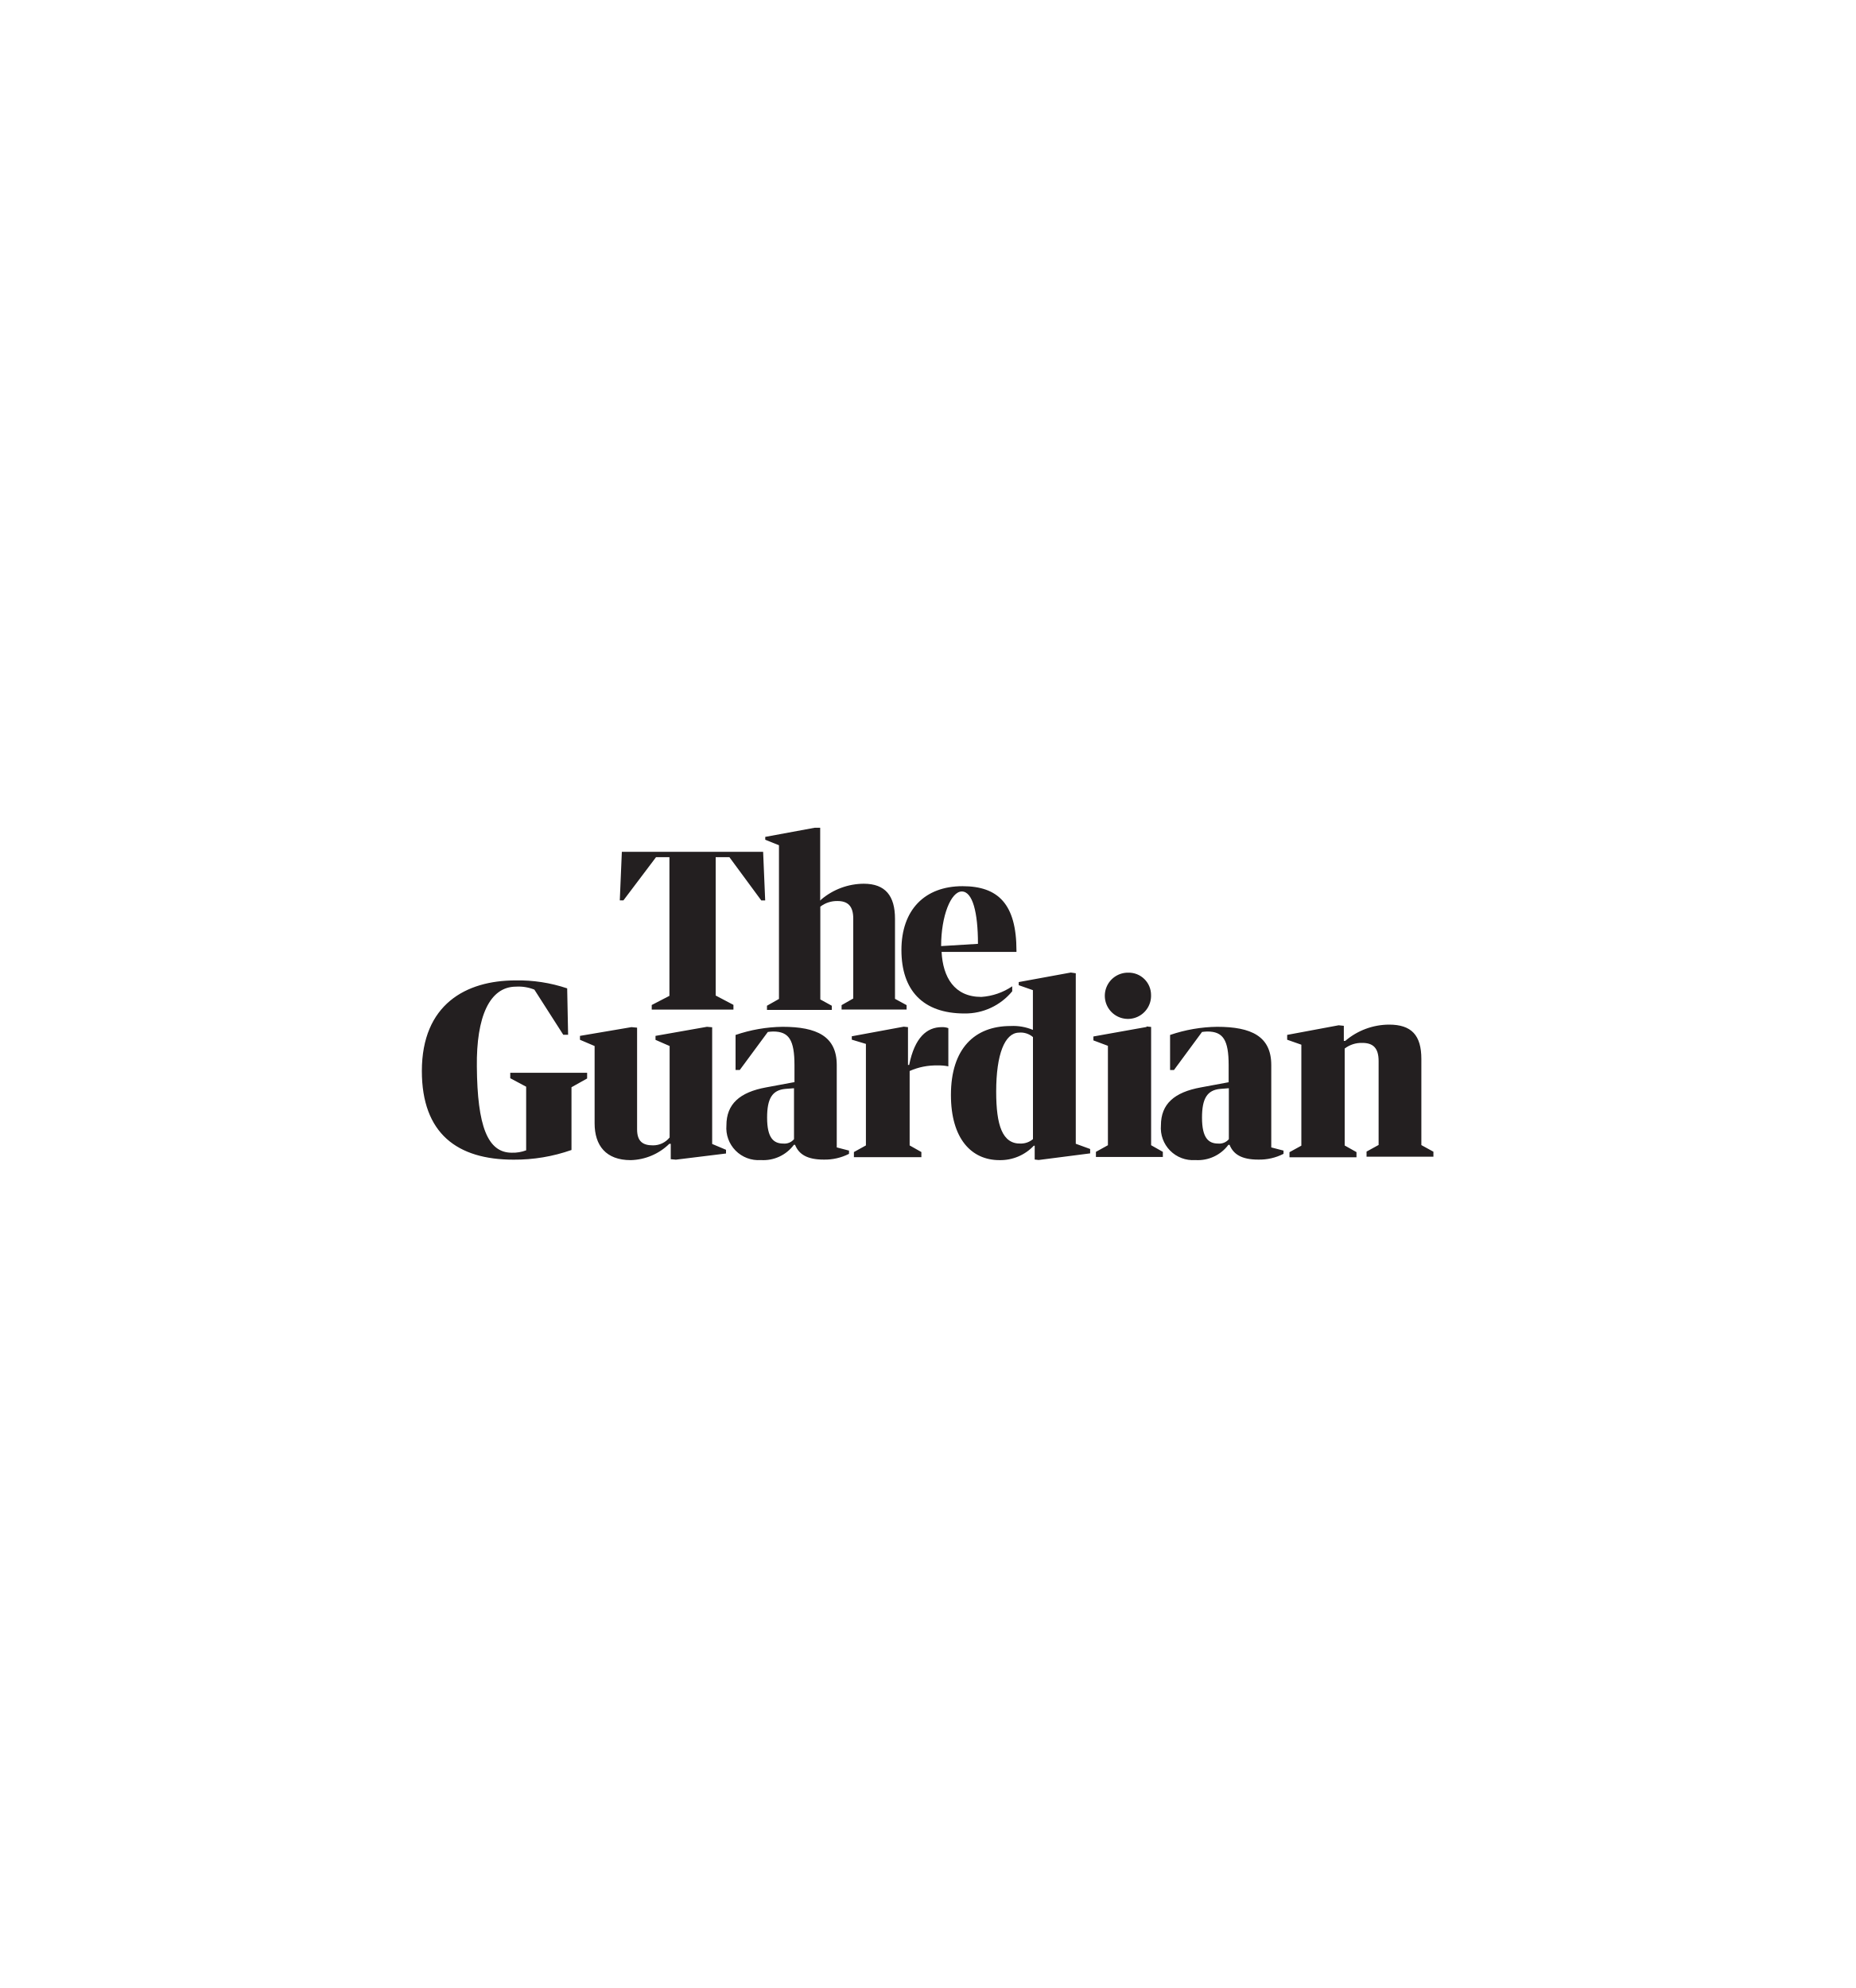
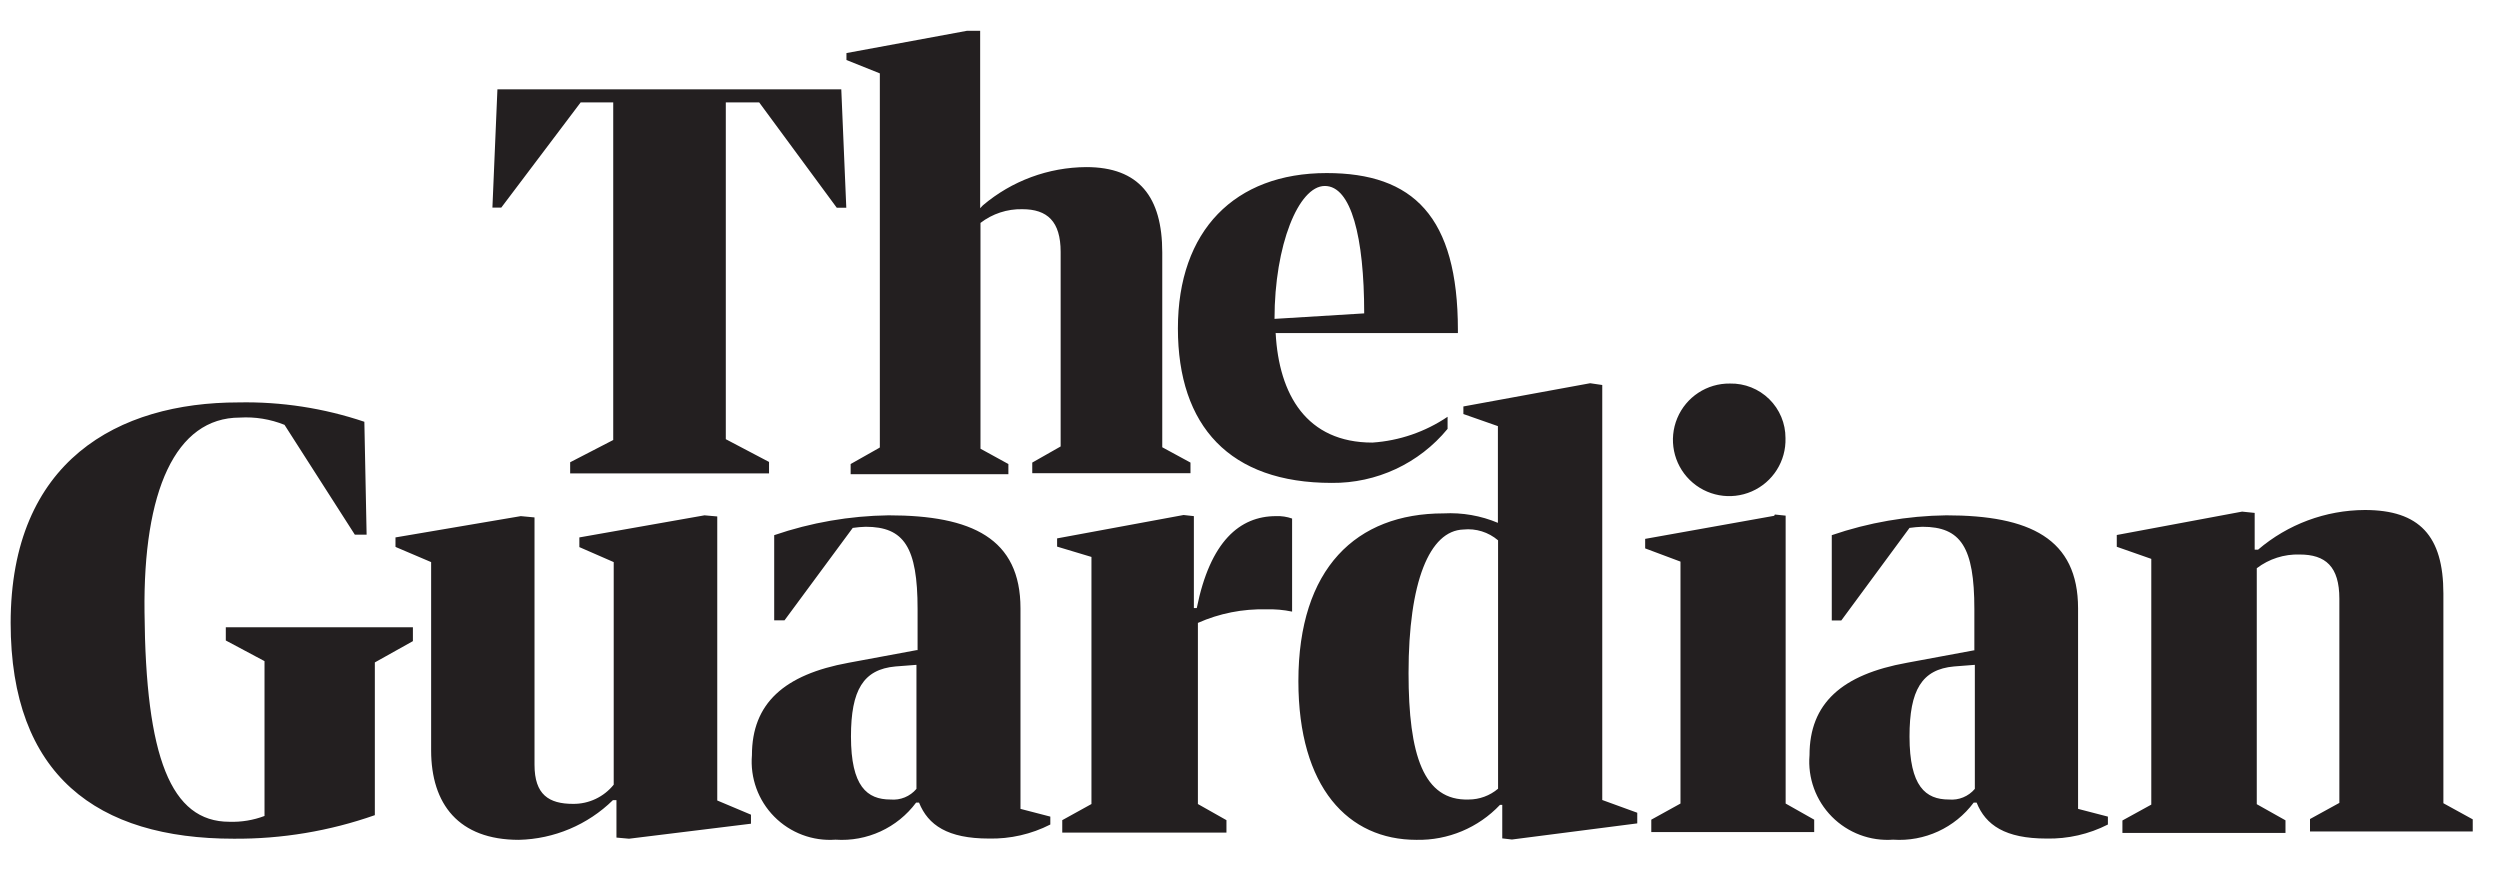
- <svg xmlns="http://www.w3.org/2000/svg" id="Layer_1" data-name="Layer 1" viewBox="0 0 280 300">
-   <defs>
-     <style>.cls-1{fill:#231f20;}</style>
-   </defs>
-   <g id="layer1">
-     <g id="g96">
-       <path id="path98" class="cls-1" d="M98.35,151.66l2.67-1.38V129.35H99l-4.92,6.52h-.55l.31-7.33h21.32l.31,7.34h-.59l-4.81-6.53H108v20.88l2.68,1.41v.71H98.35v-.69m19.2-.92V127.55l-2.07-.83v-.43l7.47-1.38h.82v11l.17-.18a10,10,0,0,1,6.41-2.37c3.27,0,4.71,1.85,4.71,5.29v12.08l1.75.95v.66H127v-.66l1.76-1V138.62c0-1.9-.83-2.65-2.38-2.65a4.11,4.11,0,0,0-2.59.85v14l1.73.95v.63h-9.78v-.63l1.77-1m24.58-7.13c.2,3.83,1.92,6.8,6,6.8a9.46,9.46,0,0,0,4.66-1.6v.75a9.18,9.18,0,0,1-7.19,3.35c-6.31,0-9.53-3.51-9.53-9.58s3.53-9.63,9.22-9.63c5.36,0,8.14,2.68,8.14,9.74v.18H142.13m-.11-.88,5.56-.34c0-4.75-.81-7.9-2.44-7.9s-3.12,3.67-3.12,8.24h0M63.66,161.64c0-10.09,6.68-13.69,14.12-13.69a23,23,0,0,1,7.81,1.2l.14,7H85l-4.36-6.81a6.39,6.39,0,0,0-2.77-.45c-4,0-6,4.57-5.91,12.06.07,9,1.63,13,5.26,13a5.62,5.62,0,0,0,2.18-.36v-9.6L77,162.71v-.82H88.6v.86l-2.36,1.32v9.47A25.83,25.83,0,0,1,77.49,175c-8.46,0-13.83-3.92-13.83-13.39h0m23.86-4.71v-.58L95.29,155l.85.08v15.34c0,1.85.89,2.42,2.39,2.42a3.19,3.19,0,0,0,2.52-1.19V157.85l-2.13-.93v-.6l7.76-1.37.79.07v17.61l2.09.88v.56L102,175l-.78-.07v-2.32H101a8.62,8.62,0,0,1-5.83,2.46c-3.73,0-5.44-2.21-5.44-5.55V157.85l-2.16-.92m48.81-2,.64.07v5.7h.18c.83-4.14,2.67-5.7,4.91-5.7a2.64,2.64,0,0,1,1,.15v5.77a6.66,6.66,0,0,0-1.6-.14,9.8,9.8,0,0,0-4.24.84v11.23l1.77,1v.77H128.86v-.77l1.81-1V157.53l-2.13-.64v-.51l7.79-1.44m19.54.48v-6l-2.14-.75v-.47l7.86-1.44.75.11V172.6l2.17.79v.66l-7.77,1-.6-.07V172.9H156a6.93,6.93,0,0,1-5.18,2.17c-4.23,0-7.32-3.24-7.32-9.84,0-7,3.59-10.4,9-10.4a7.67,7.67,0,0,1,3.38.59h0m0,16.48V156.5a2.86,2.86,0,0,0-2.15-.67c-2.1.07-3.4,3.24-3.4,8.9,0,5.09.93,7.93,3.73,7.84a2.82,2.82,0,0,0,1.82-.67h0m17.16-17,.67.07v17.85l1.77,1v.77H165.38v-.77l1.81-1v-15L165,157v-.59l8-1.43m.7-4.82a3.49,3.49,0,1,1-3.44-3.38,3.37,3.37,0,0,1,3.44,3.38v0m22.68,22.74V157.65l-2.14-.75v-.73l7.77-1.45.78.08v2.28H203a10.25,10.25,0,0,1,6.62-2.46c3.38,0,4.87,1.6,4.87,5.18v13l1.82,1v.75H206.22v-.77l1.82-1V160.12c0-2-.86-2.74-2.46-2.74a4.17,4.17,0,0,0-2.66.85v14.63l1.78,1v.78H194.59v-.77l1.82-1m-11-9.56v-2.55c0-3.84-.84-5.1-3.22-5.1a7.41,7.41,0,0,0-.8.07l-4.23,5.74h-.59v-5.29a22.83,22.83,0,0,1,7.1-1.23c5.17,0,8.17,1.44,8.17,5.77v12.43l1.85.48v.49a8,8,0,0,1-3.81.87c-2.55,0-3.77-.83-4.33-2.23h-.18a5.74,5.74,0,0,1-5,2.3,4.85,4.85,0,0,1-5.18-5.24c0-3.21,2-5,6.05-5.73l4.2-.78m0,8.6v-7.69l-1.29.1c-2,.18-2.76,1.47-2.76,4.34,0,3.1,1,3.91,2.44,3.91a1.88,1.88,0,0,0,1.61-.66h0m-65.55-8.6v-2.55c0-3.84-.84-5.1-3.22-5.1a7,7,0,0,0-.8.07l-4.23,5.73H111v-5.28a22.82,22.82,0,0,1,7.09-1.23c5.18,0,8.18,1.44,8.18,5.77v12.43l1.85.48v.49a8,8,0,0,1-3.81.87c-2.55,0-3.77-.83-4.33-2.23h-.18a5.74,5.74,0,0,1-5,2.3,4.85,4.85,0,0,1-5.18-5.24c0-3.21,2-5,6-5.73l4.2-.78m0,8.6v-7.69l-1.3.1c-2,.18-2.76,1.47-2.76,4.34,0,3.1,1,3.91,2.45,3.91a1.88,1.88,0,0,0,1.61-.66" />
+ <svg xmlns="http://www.w3.org/2000/svg" width="155" height="55" data-name="Layer 1">
+   <g>
+     <g id="layer1">
+       <g id="g96">
+         <path fill="#231f20" d="m35.35,28.66l2.67,-1.38l0,-20.93l-2.02,0l-4.92,6.52l-0.55,0l0.31,-7.33l21.32,0l0.31,7.34l-0.59,0l-4.81,-6.53l-2.07,0l0,20.88l2.68,1.41l0,0.71l-12.33,0l0,-0.69m19.2,-0.92l0,-23.19l-2.07,-0.83l0,-0.43l7.47,-1.38l0.82,0l0,11l0.17,-0.18a10,10 0 0 1 6.41,-2.37c3.27,0 4.71,1.85 4.71,5.29l0,12.08l1.75,0.95l0,0.66l-9.81,0l0,-0.66l1.76,-1l0,-12.06c0,-1.9 -0.83,-2.65 -2.38,-2.65a4.11,4.11 0 0 0 -2.59,0.85l0,14l1.73,0.95l0,0.63l-9.78,0l0,-0.63l1.77,-1m24.58,-7.13c0.2,3.83 1.92,6.8 6,6.8a9.46,9.46 0 0 0 4.66,-1.6l0,0.75a9.18,9.18 0 0 1 -7.19,3.35c-6.31,0 -9.53,-3.51 -9.53,-9.58s3.53,-9.63 9.22,-9.63c5.36,0 8.14,2.68 8.14,9.74l0,0.18l-11.26,0m-0.11,-0.88l5.56,-0.34c0,-4.75 -0.81,-7.9 -2.44,-7.9s-3.12,3.67 -3.12,8.24l0,0m-78.36,18.87c0,-10.09 6.68,-13.69 14.12,-13.69a23,23 0 0 1 7.81,1.2l0.14,7l-0.73,0l-4.36,-6.81a6.39,6.39 0 0 0 -2.77,-0.45c-4,0 -6,4.57 -5.91,12.06c0.07,9 1.63,13 5.26,13a5.62,5.62 0 0 0 2.18,-0.36l0,-9.6l-2.4,-1.28l0,-0.82l11.6,0l0,0.86l-2.36,1.32l0,9.47a25.83,25.83 0 0 1 -8.75,1.46c-8.46,0 -13.83,-3.92 -13.83,-13.39l0,0m23.86,-4.71l0,-0.58l7.77,-1.32l0.85,0.08l0,15.34c0,1.85 0.89,2.42 2.39,2.42a3.19,3.19 0 0 0 2.52,-1.19l0,-13.8l-2.13,-0.93l0,-0.6l7.76,-1.37l0.79,0.07l0,17.61l2.09,0.88l0,0.56l-7.56,0.93l-0.78,-0.07l0,-2.32l-0.22,0a8.62,8.62 0 0 1 -5.83,2.46c-3.73,0 -5.44,-2.21 -5.44,-5.55l0,-11.67l-2.16,-0.92m48.81,-2l0.64,0.07l0,5.7l0.18,0c0.83,-4.14 2.67,-5.7 4.91,-5.7a2.64,2.64 0 0 1 1,0.15l0,5.77a6.66,6.66 0 0 0 -1.6,-0.14a9.8,9.8 0 0 0 -4.24,0.84l0,11.23l1.77,1l0,0.77l-10.18,0l0,-0.77l1.81,-1l0,-15.32l-2.13,-0.64l0,-0.51l7.79,-1.44m19.54,0.48l0,-6l-2.14,-0.75l0,-0.47l7.86,-1.44l0.75,0.11l0,25.73l2.17,0.79l0,0.66l-7.77,1l-0.6,-0.07l0,-2.08l-0.14,0a6.93,6.93 0 0 1 -5.18,2.17c-4.23,0 -7.32,-3.24 -7.32,-9.84c0,-7 3.59,-10.4 9,-10.4a7.67,7.67 0 0 1 3.38,0.59l0,0m0,16.48l0,-15.4a2.86,2.86 0 0 0 -2.15,-0.67c-2.1,0.07 -3.4,3.24 -3.4,8.9c0,5.09 0.93,7.93 3.73,7.84a2.82,2.82 0 0 0 1.82,-0.67l0,0m17.16,-17l0.67,0.07l0,17.85l1.77,1l0,0.77l-10.1,0l0,-0.77l1.81,-1l0,-15l-2.19,-0.82l0,-0.59l8,-1.43m0.7,-4.82a3.49,3.49 0 1 1 -3.44,-3.38a3.37,3.37 0 0 1 3.44,3.38l0,0m22.68,22.74l0,-15.25l-2.14,-0.75l0,-0.73l7.77,-1.45l0.78,0.08l0,2.28l0.21,0a10.25,10.25 0 0 1 6.62,-2.46c3.38,0 4.87,1.6 4.87,5.18l0,13l1.82,1l0,0.75l-10.09,0l0,-0.77l1.82,-1l0,-12.66c0,-2 -0.86,-2.74 -2.46,-2.74a4.17,4.17 0 0 0 -2.66,0.85l0,14.63l1.78,1l0,0.78l-10.11,0l0,-0.77l1.82,-1m-11,-9.56l0,-2.55c0,-3.84 -0.84,-5.1 -3.22,-5.1a7.41,7.41 0 0 0 -0.8,0.07l-4.23,5.74l-0.59,0l0,-5.29a22.83,22.83 0 0 1 7.1,-1.23c5.17,0 8.17,1.44 8.17,5.77l0,12.43l1.85,0.48l0,0.49a8,8 0 0 1 -3.81,0.87c-2.55,0 -3.77,-0.83 -4.33,-2.23l-0.18,0a5.74,5.74 0 0 1 -5,2.3a4.85,4.85 0 0 1 -5.18,-5.24c0,-3.21 2,-5 6.05,-5.73l4.2,-0.78m0,8.6l0,-7.69l-1.29,0.1c-2,0.18 -2.76,1.47 -2.76,4.34c0,3.1 1,3.91 2.44,3.91a1.88,1.88 0 0 0 1.61,-0.66l0,0m-65.55,-8.6l0,-2.55c0,-3.84 -0.84,-5.1 -3.22,-5.1a7,7 0 0 0 -0.8,0.07l-4.23,5.73l-0.64,0l0,-5.28a22.82,22.82 0 0 1 7.09,-1.23c5.18,0 8.18,1.44 8.18,5.77l0,12.43l1.85,0.48l0,0.49a8,8 0 0 1 -3.81,0.87c-2.55,0 -3.77,-0.83 -4.33,-2.23l-0.18,0a5.74,5.74 0 0 1 -5,2.3a4.85,4.85 0 0 1 -5.18,-5.24c0,-3.21 2,-5 6,-5.73l4.2,-0.78m0,8.6l0,-7.69l-1.3,0.1c-2,0.18 -2.76,1.47 -2.76,4.34c0,3.1 1,3.91 2.45,3.91a1.88,1.88 0 0 0 1.61,-0.66" class="cls-1" id="path98" />
+       </g>
    </g>
  </g>
</svg>
